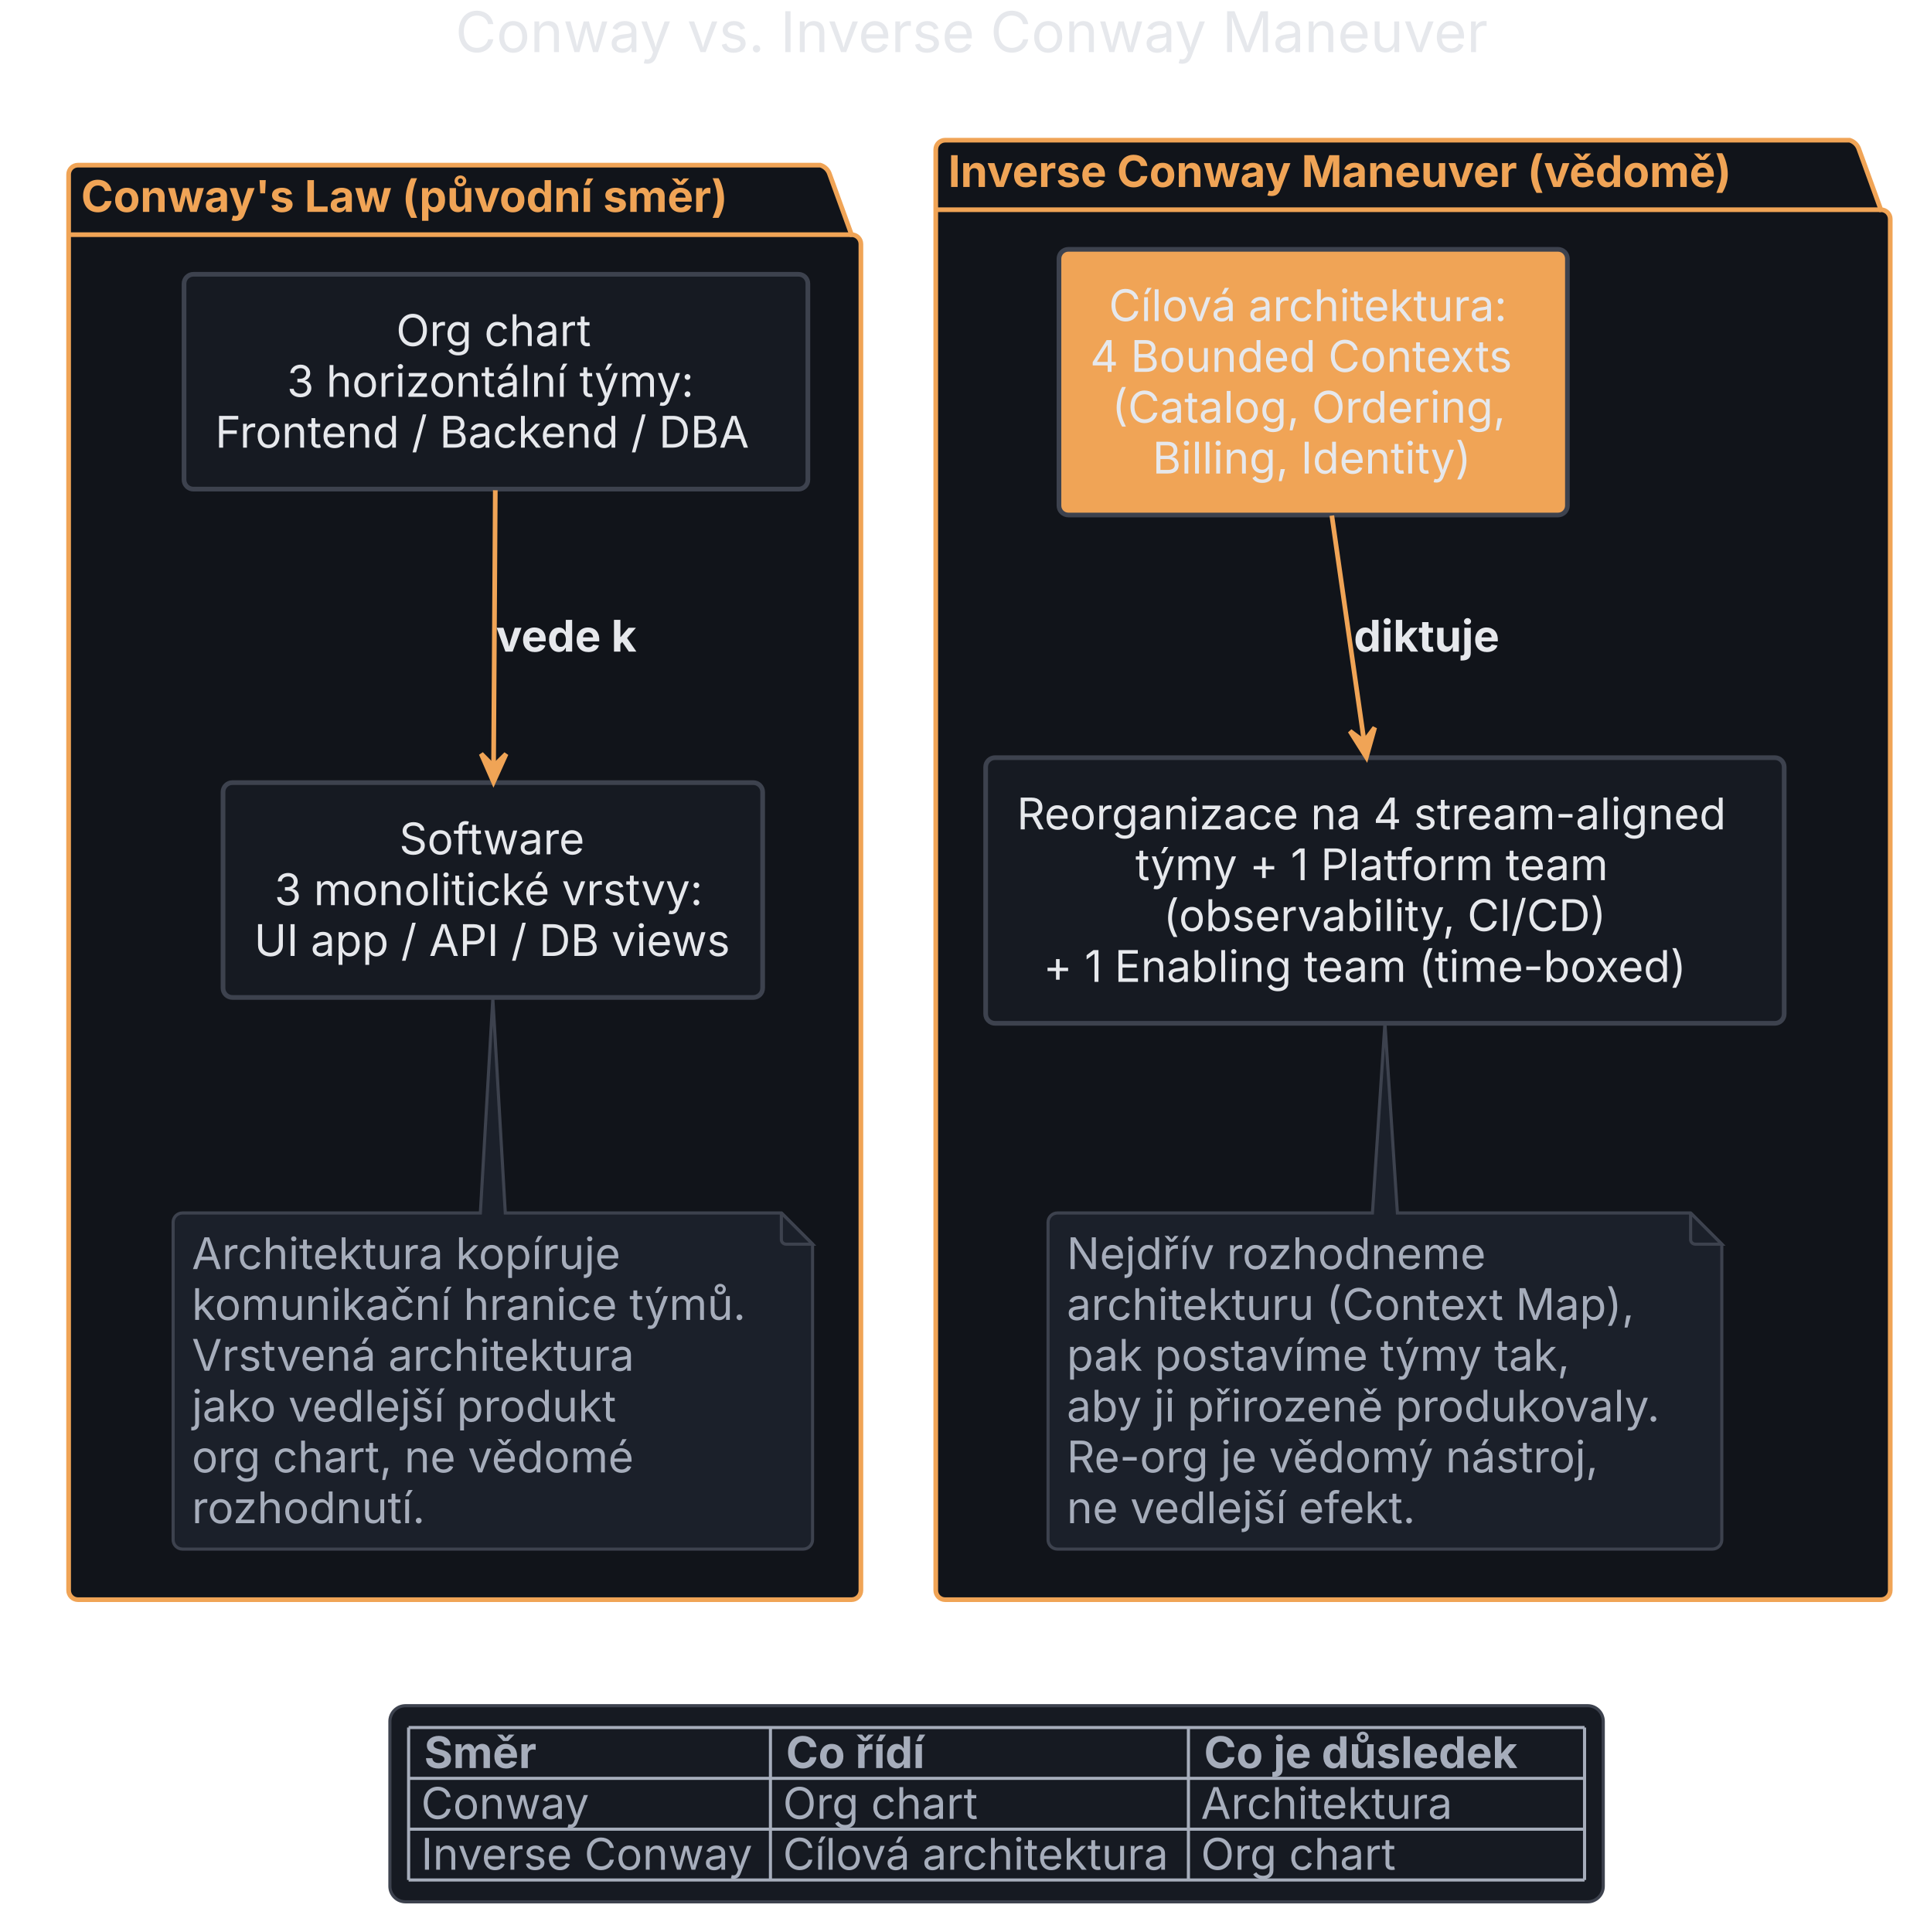
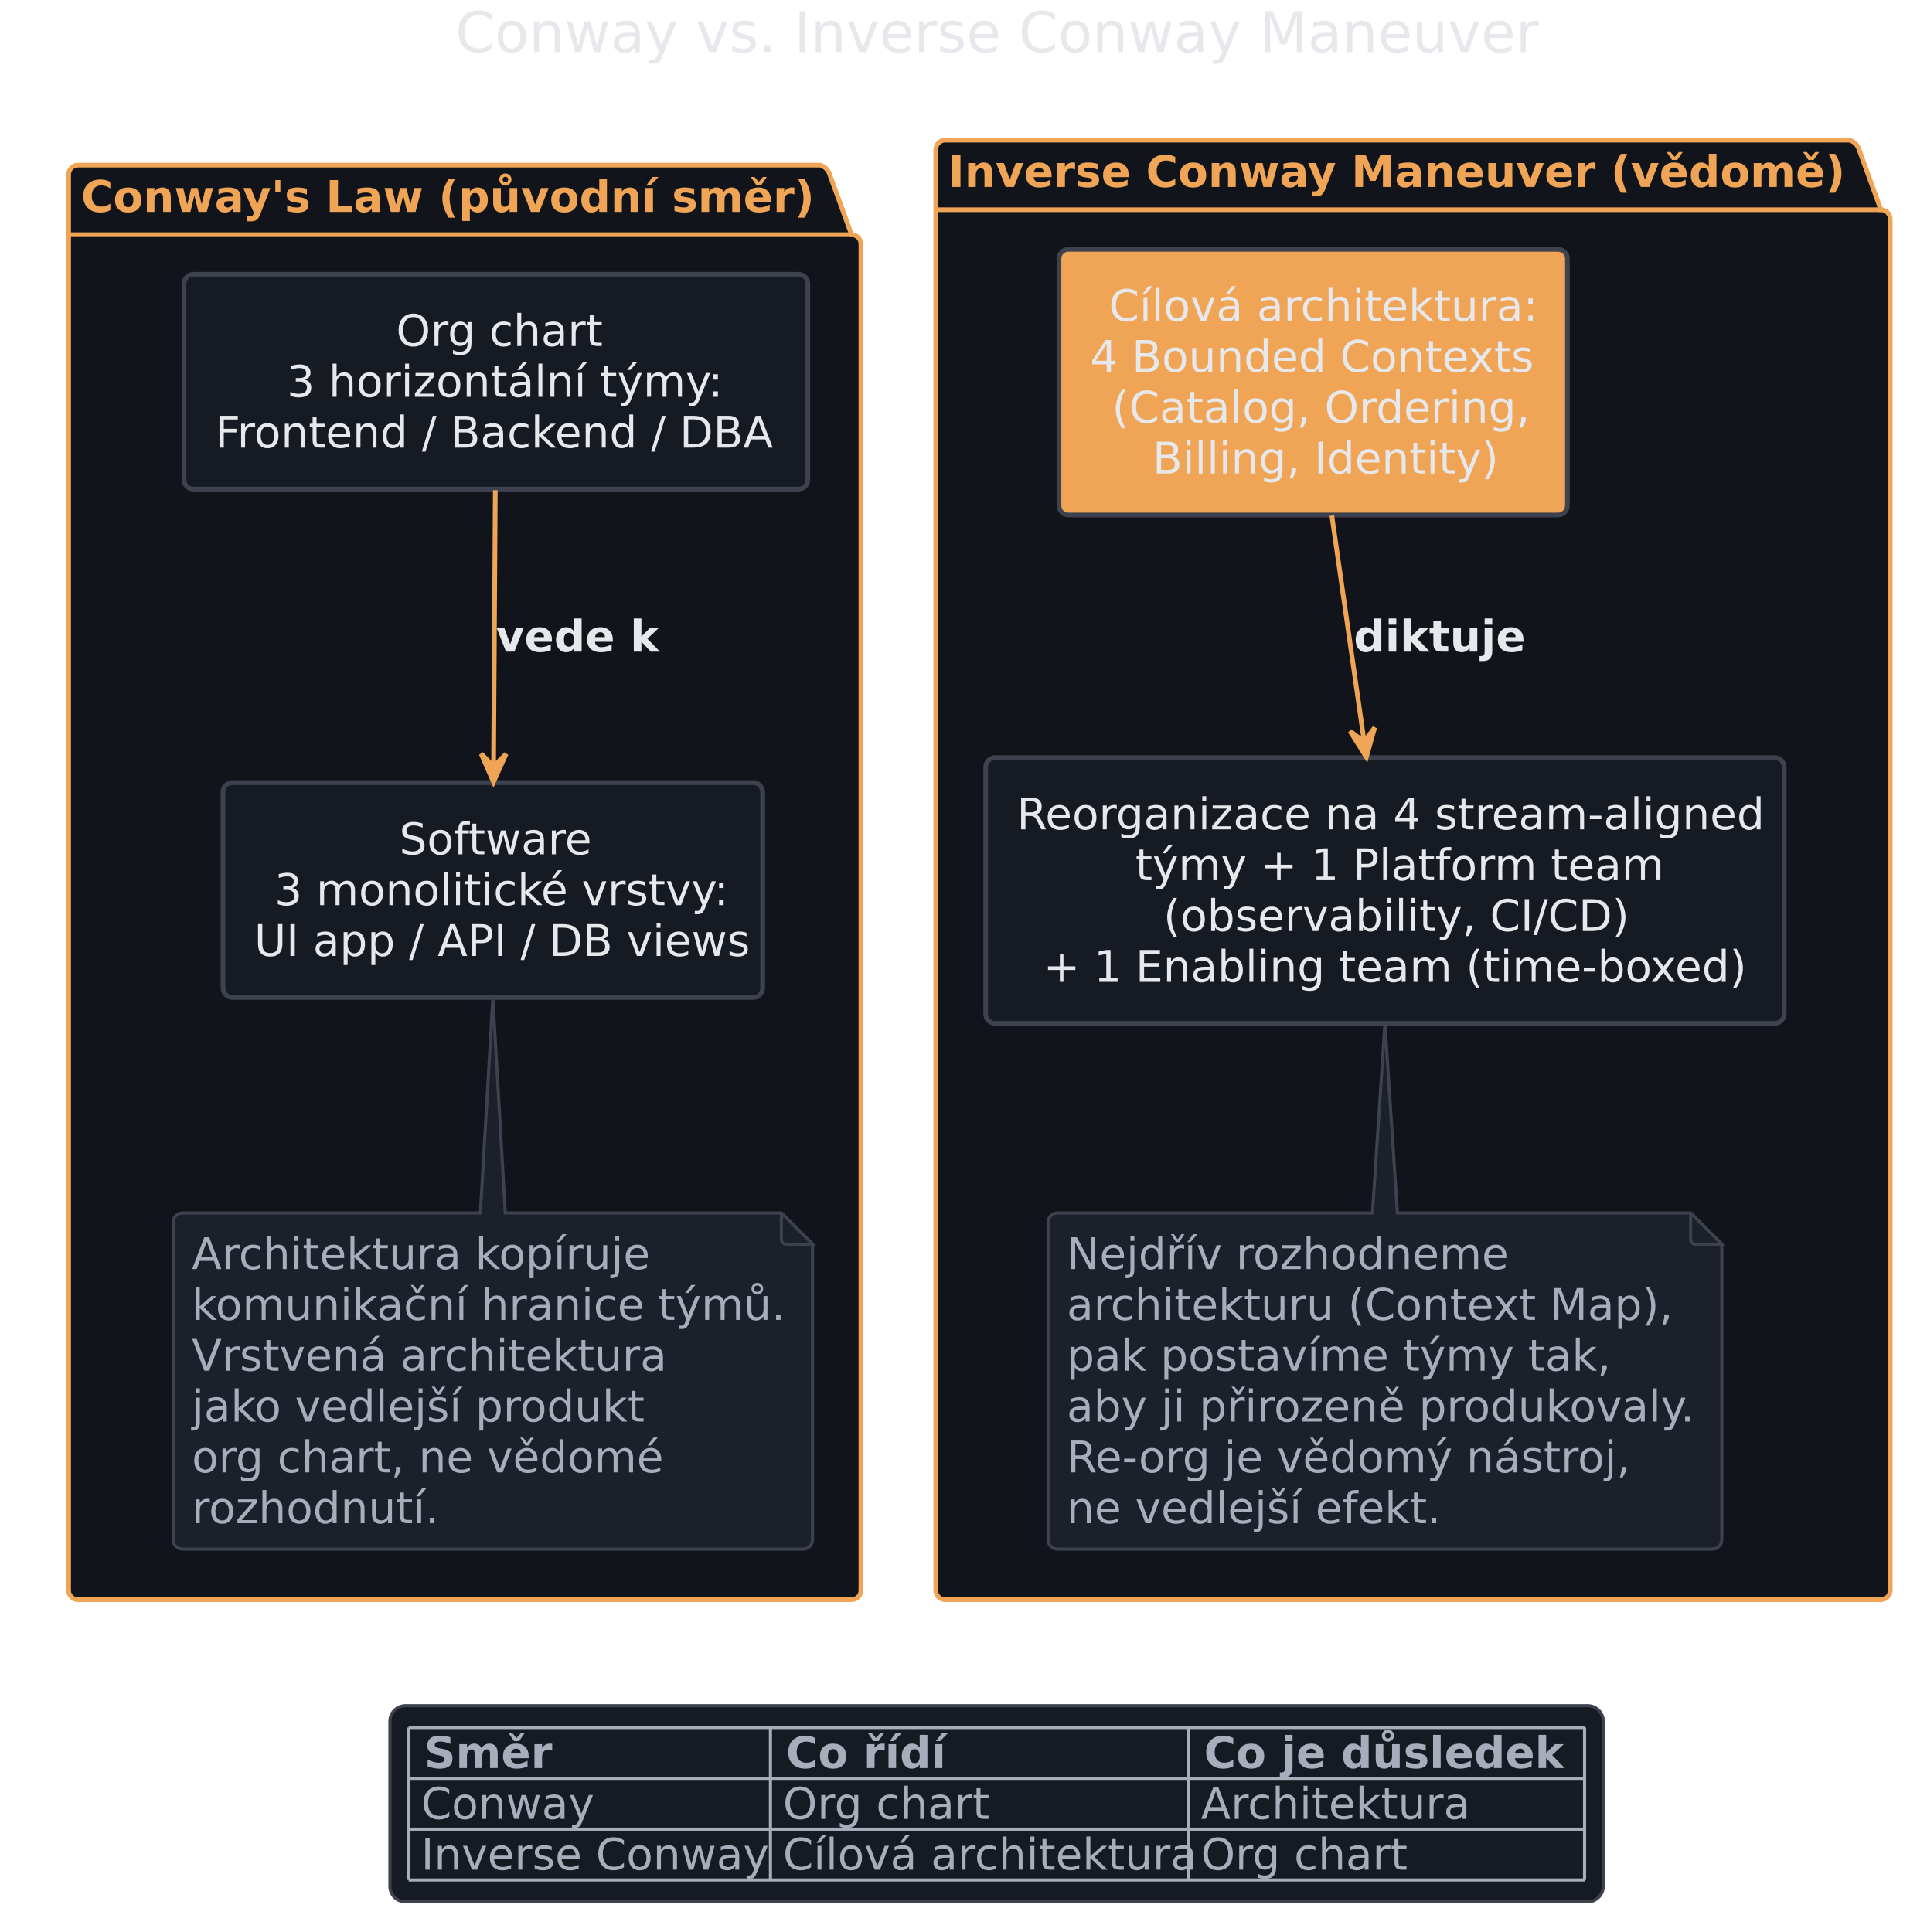
<svg xmlns="http://www.w3.org/2000/svg" contentScriptType="application/ecmascript" contentStyleType="text/css" height="968.75px" preserveAspectRatio="none" style="width:965px;height:968px;background:#11141A;" version="1.1" viewBox="0 0 965 968" width="965.625px" zoomAndPan="magnify">
  <defs />
  <g>
-     <text fill="#E6E8EC" font-family="Inter, ui-sans-serif, system-ui, -apple-system, sans-serif" font-size="28.125" lengthAdjust="spacingAndGlyphs" textLength="543.75" x="228.125" y="26.106">Conway vs. Inverse Conway Maneuver</text>
+     <text fill="#E6E8EC" font-family="DejaVu Sans" font-size="28.125" lengthAdjust="spacingAndGlyphs" textLength="543.75" x="228.125" y="26.106">Conway vs. Inverse Conway Maneuver</text>
    <path d="M39.062,82.739 L410.938,82.739 A7.031,7.031 0 0 1 415.625,87.427 L426.562,117.578 L426.562,117.578 A4.688,4.688 0 0 1 431.25,122.266 L431.25,796.802 A4.688,4.688 0 0 1 426.562,801.489 L39.062,801.489 A4.688,4.688 0 0 1 34.375,796.802 L34.375,87.427 A4.688,4.688 0 0 1 39.062,82.739 " fill="#11141A" style="stroke: #F0A456; stroke-width: 2.344;" />
    <line style="stroke: #F0A456; stroke-width: 2.344;" x1="34.375" x2="426.562" y1="117.578" y2="117.578" />
-     <text fill="#F0A456" font-family="Inter, ui-sans-serif, system-ui, -apple-system, sans-serif" font-size="21.875" font-weight="bold" lengthAdjust="spacingAndGlyphs" textLength="371.875" x="40.625" y="106.169">Conway's Law (původní směr)</text>
+     <text fill="#F0A456" font-family="DejaVu Sans" font-size="21.875" font-weight="bold" lengthAdjust="spacingAndGlyphs" textLength="371.875" x="40.625" y="106.169">Conway's Law (původní směr)</text>
    <path d="M473.438,70.239 L926.562,70.239 A7.031,7.031 0 0 1 931.25,74.927 L942.188,105.078 L942.188,105.078 A4.688,4.688 0 0 1 946.875,109.766 L946.875,796.802 A4.688,4.688 0 0 1 942.188,801.489 L473.438,801.489 A4.688,4.688 0 0 1 468.75,796.802 L468.75,74.927 A4.688,4.688 0 0 1 473.438,70.239 " fill="#11141A" style="stroke: #F0A456; stroke-width: 2.344;" />
    <line style="stroke: #F0A456; stroke-width: 2.344;" x1="468.75" x2="942.188" y1="105.078" y2="105.078" />
-     <text fill="#F0A456" font-family="Inter, ui-sans-serif, system-ui, -apple-system, sans-serif" font-size="21.875" font-weight="bold" lengthAdjust="spacingAndGlyphs" textLength="453.125" x="475" y="93.669">Inverse Conway Maneuver (vědomě)</text>
+     <text fill="#F0A456" font-family="DejaVu Sans" font-size="21.875" font-weight="bold" lengthAdjust="spacingAndGlyphs" textLength="453.125" x="475" y="93.669">Inverse Conway Maneuver (vědomě)</text>
    <rect fill="#161A22" height="107.642" rx="4.688" ry="4.688" style="stroke: #3D424E; stroke-width: 2.344;" width="312.5" x="92.188" y="137.427" />
-     <text fill="#E6E8EC" font-family="Inter, ui-sans-serif, system-ui, -apple-system, sans-serif" font-size="21.875" lengthAdjust="spacingAndGlyphs" textLength="100" x="198.438" y="173.357">Org chart</text>
-     <text fill="#E6E8EC" font-family="Inter, ui-sans-serif, system-ui, -apple-system, sans-serif" font-size="21.875" lengthAdjust="spacingAndGlyphs" textLength="209.375" x="143.75" y="198.821">3 horizontální týmy:</text>
-     <text fill="#E6E8EC" font-family="Inter, ui-sans-serif, system-ui, -apple-system, sans-serif" font-size="21.875" lengthAdjust="spacingAndGlyphs" textLength="281.25" x="107.812" y="224.284">Frontend / Backend / DBA</text>
+     <text fill="#E6E8EC" font-family="DejaVu Sans" font-size="21.875" lengthAdjust="spacingAndGlyphs" textLength="100" x="198.438" y="173.357">Org chart</text>
+     <text fill="#E6E8EC" font-family="DejaVu Sans" font-size="21.875" lengthAdjust="spacingAndGlyphs" textLength="209.375" x="143.75" y="198.821">3 horizontální týmy:</text>
+     <text fill="#E6E8EC" font-family="DejaVu Sans" font-size="21.875" lengthAdjust="spacingAndGlyphs" textLength="281.25" x="107.812" y="224.284">Frontend / Backend / DBA</text>
    <rect fill="#161A22" height="107.642" rx="4.688" ry="4.688" style="stroke: #3D424E; stroke-width: 2.344;" width="270.312" x="111.719" y="392.114" />
-     <text fill="#E6E8EC" font-family="Inter, ui-sans-serif, system-ui, -apple-system, sans-serif" font-size="21.875" lengthAdjust="spacingAndGlyphs" textLength="93.75" x="200" y="428.044">Software</text>
-     <text fill="#E6E8EC" font-family="Inter, ui-sans-serif, system-ui, -apple-system, sans-serif" font-size="21.875" lengthAdjust="spacingAndGlyphs" textLength="218.75" x="137.5" y="453.508">3 monolitické vrstvy:</text>
-     <text fill="#E6E8EC" font-family="Inter, ui-sans-serif, system-ui, -apple-system, sans-serif" font-size="21.875" lengthAdjust="spacingAndGlyphs" textLength="239.062" x="127.344" y="478.972">UI app / API / DB views</text>
+     <text fill="#E6E8EC" font-family="DejaVu Sans" font-size="21.875" lengthAdjust="spacingAndGlyphs" textLength="93.75" x="200" y="428.044">Software</text>
+     <text fill="#E6E8EC" font-family="DejaVu Sans" font-size="21.875" lengthAdjust="spacingAndGlyphs" textLength="218.75" x="137.5" y="453.508">3 monolitické vrstvy:</text>
+     <text fill="#E6E8EC" font-family="DejaVu Sans" font-size="21.875" lengthAdjust="spacingAndGlyphs" textLength="239.062" x="127.344" y="478.972">UI app / API / DB views</text>
    <path d="M86.719,612.427 L86.719,771.46 A4.688,4.688 0 0 0 91.406,776.148 L402.344,776.148 A4.688,4.688 0 0 0 407.031,771.46 L407.031,623.364 L391.406,607.739 L253.125,607.739 L246.875,500.302 L240.625,607.739 L91.406,607.739 A4.688,4.688 0 0 0 86.719,612.427 " fill="#1B202A" style="stroke: #3D424E; stroke-width: 1.562;" />
    <path d="M391.406,607.739 L391.406,621.02 A2.344,2.344 0 0 0 393.75,623.364 L407.031,623.364 L391.406,607.739 " fill="#1B202A" style="stroke: #3D424E; stroke-width: 1.562;" />
-     <text fill="#A6ADBB" font-family="Inter, ui-sans-serif, system-ui, -apple-system, sans-serif" font-size="21.875" lengthAdjust="spacingAndGlyphs" textLength="221.875" x="96.094" y="635.857">Architektura kopíruje</text>
-     <text fill="#A6ADBB" font-family="Inter, ui-sans-serif, system-ui, -apple-system, sans-serif" font-size="21.875" lengthAdjust="spacingAndGlyphs" textLength="287.5" x="96.094" y="661.321">komunikační hranice týmů.</text>
-     <text fill="#A6ADBB" font-family="Inter, ui-sans-serif, system-ui, -apple-system, sans-serif" font-size="21.875" lengthAdjust="spacingAndGlyphs" textLength="228.125" x="96.094" y="686.784">Vrstvená architektura</text>
-     <text fill="#A6ADBB" font-family="Inter, ui-sans-serif, system-ui, -apple-system, sans-serif" font-size="21.875" lengthAdjust="spacingAndGlyphs" textLength="220.312" x="96.094" y="712.248">jako vedlejší produkt</text>
-     <text fill="#A6ADBB" font-family="Inter, ui-sans-serif, system-ui, -apple-system, sans-serif" font-size="21.875" lengthAdjust="spacingAndGlyphs" textLength="231.25" x="96.094" y="737.712">org chart, ne vědomé</text>
-     <text fill="#A6ADBB" font-family="Inter, ui-sans-serif, system-ui, -apple-system, sans-serif" font-size="21.875" lengthAdjust="spacingAndGlyphs" textLength="123.438" x="96.094" y="763.176">rozhodnutí.</text>
+     <text fill="#A6ADBB" font-family="DejaVu Sans" font-size="21.875" lengthAdjust="spacingAndGlyphs" textLength="221.875" x="96.094" y="635.857">Architektura kopíruje</text>
+     <text fill="#A6ADBB" font-family="DejaVu Sans" font-size="21.875" lengthAdjust="spacingAndGlyphs" textLength="287.5" x="96.094" y="661.321">komunikační hranice týmů.</text>
+     <text fill="#A6ADBB" font-family="DejaVu Sans" font-size="21.875" lengthAdjust="spacingAndGlyphs" textLength="228.125" x="96.094" y="686.784">Vrstvená architektura</text>
+     <text fill="#A6ADBB" font-family="DejaVu Sans" font-size="21.875" lengthAdjust="spacingAndGlyphs" textLength="220.312" x="96.094" y="712.248">jako vedlejší produkt</text>
+     <text fill="#A6ADBB" font-family="DejaVu Sans" font-size="21.875" lengthAdjust="spacingAndGlyphs" textLength="231.25" x="96.094" y="737.712">org chart, ne vědomé</text>
+     <text fill="#A6ADBB" font-family="DejaVu Sans" font-size="21.875" lengthAdjust="spacingAndGlyphs" textLength="123.438" x="96.094" y="763.176">rozhodnutí.</text>
    <rect fill="#F0A456" height="133.106" rx="4.688" ry="4.688" style="stroke: #3D424E; stroke-width: 2.344;" width="254.688" x="530.469" y="124.927" />
-     <text fill="#E6E8EC" font-family="Inter, ui-sans-serif, system-ui, -apple-system, sans-serif" font-size="21.875" lengthAdjust="spacingAndGlyphs" textLength="204.688" x="555.469" y="160.857">Cílová architektura:</text>
-     <text fill="#E6E8EC" font-family="Inter, ui-sans-serif, system-ui, -apple-system, sans-serif" font-size="21.875" lengthAdjust="spacingAndGlyphs" textLength="223.438" x="546.094" y="186.321">4 Bounded Contexts</text>
-     <text fill="#E6E8EC" font-family="Inter, ui-sans-serif, system-ui, -apple-system, sans-serif" font-size="21.875" lengthAdjust="spacingAndGlyphs" textLength="201.562" x="557.031" y="211.784">(Catalog, Ordering,</text>
-     <text fill="#E6E8EC" font-family="Inter, ui-sans-serif, system-ui, -apple-system, sans-serif" font-size="21.875" lengthAdjust="spacingAndGlyphs" textLength="160.938" x="577.344" y="237.248">Billing, Identity)</text>
+     <text fill="#E6E8EC" font-family="DejaVu Sans" font-size="21.875" lengthAdjust="spacingAndGlyphs" textLength="204.688" x="555.469" y="160.857">Cílová architektura:</text>
+     <text fill="#E6E8EC" font-family="DejaVu Sans" font-size="21.875" lengthAdjust="spacingAndGlyphs" textLength="223.438" x="546.094" y="186.321">4 Bounded Contexts</text>
+     <text fill="#E6E8EC" font-family="DejaVu Sans" font-size="21.875" lengthAdjust="spacingAndGlyphs" textLength="201.562" x="557.031" y="211.784">(Catalog, Ordering,</text>
+     <text fill="#E6E8EC" font-family="DejaVu Sans" font-size="21.875" lengthAdjust="spacingAndGlyphs" textLength="160.938" x="577.344" y="237.248">Billing, Identity)</text>
    <rect fill="#161A22" height="133.106" rx="4.688" ry="4.688" style="stroke: #3D424E; stroke-width: 2.344;" width="400" x="493.75" y="379.614" />
-     <text fill="#E6E8EC" font-family="Inter, ui-sans-serif, system-ui, -apple-system, sans-serif" font-size="21.875" lengthAdjust="spacingAndGlyphs" textLength="368.75" x="509.375" y="415.544">Reorganizace na 4 stream-aligned</text>
-     <text fill="#E6E8EC" font-family="Inter, ui-sans-serif, system-ui, -apple-system, sans-serif" font-size="21.875" lengthAdjust="spacingAndGlyphs" textLength="250" x="568.75" y="441.008">týmy + 1 Platform team</text>
-     <text fill="#E6E8EC" font-family="Inter, ui-sans-serif, system-ui, -apple-system, sans-serif" font-size="21.875" lengthAdjust="spacingAndGlyphs" textLength="221.875" x="582.812" y="466.472">(observability, CI/CD)</text>
-     <text fill="#E6E8EC" font-family="Inter, ui-sans-serif, system-ui, -apple-system, sans-serif" font-size="21.875" lengthAdjust="spacingAndGlyphs" textLength="342.188" x="522.656" y="491.936">+ 1 Enabling team (time-boxed)</text>
+     <text fill="#E6E8EC" font-family="DejaVu Sans" font-size="21.875" lengthAdjust="spacingAndGlyphs" textLength="368.75" x="509.375" y="415.544">Reorganizace na 4 stream-aligned</text>
+     <text fill="#E6E8EC" font-family="DejaVu Sans" font-size="21.875" lengthAdjust="spacingAndGlyphs" textLength="250" x="568.75" y="441.008">týmy + 1 Platform team</text>
+     <text fill="#E6E8EC" font-family="DejaVu Sans" font-size="21.875" lengthAdjust="spacingAndGlyphs" textLength="221.875" x="582.812" y="466.472">(observability, CI/CD)</text>
+     <text fill="#E6E8EC" font-family="DejaVu Sans" font-size="21.875" lengthAdjust="spacingAndGlyphs" textLength="342.188" x="522.656" y="491.936">+ 1 Enabling team (time-boxed)</text>
    <path d="M525,612.427 L525,771.46 A4.688,4.688 0 0 0 529.688,776.148 L857.812,776.148 A4.688,4.688 0 0 0 862.5,771.46 L862.5,623.364 L846.875,607.739 L700,607.739 L693.75,512.692 L687.5,607.739 L529.688,607.739 A4.688,4.688 0 0 0 525,612.427 " fill="#1B202A" style="stroke: #3D424E; stroke-width: 1.562;" />
    <path d="M846.875,607.739 L846.875,621.02 A2.344,2.344 0 0 0 849.219,623.364 L862.5,623.364 L846.875,607.739 " fill="#1B202A" style="stroke: #3D424E; stroke-width: 1.562;" />
-     <text fill="#A6ADBB" font-family="Inter, ui-sans-serif, system-ui, -apple-system, sans-serif" font-size="21.875" lengthAdjust="spacingAndGlyphs" textLength="217.188" x="534.375" y="635.857">Nejdřív rozhodneme</text>
-     <text fill="#A6ADBB" font-family="Inter, ui-sans-serif, system-ui, -apple-system, sans-serif" font-size="21.875" lengthAdjust="spacingAndGlyphs" textLength="293.75" x="534.375" y="661.321">architekturu (Context Map),</text>
-     <text fill="#A6ADBB" font-family="Inter, ui-sans-serif, system-ui, -apple-system, sans-serif" font-size="21.875" lengthAdjust="spacingAndGlyphs" textLength="257.812" x="534.375" y="686.784">pak postavíme týmy tak,</text>
-     <text fill="#A6ADBB" font-family="Inter, ui-sans-serif, system-ui, -apple-system, sans-serif" font-size="21.875" lengthAdjust="spacingAndGlyphs" textLength="304.688" x="534.375" y="712.248">aby ji přirozeně produkovaly.</text>
-     <text fill="#A6ADBB" font-family="Inter, ui-sans-serif, system-ui, -apple-system, sans-serif" font-size="21.875" lengthAdjust="spacingAndGlyphs" textLength="275" x="534.375" y="737.712">Re-org je vědomý nástroj,</text>
-     <text fill="#A6ADBB" font-family="Inter, ui-sans-serif, system-ui, -apple-system, sans-serif" font-size="21.875" lengthAdjust="spacingAndGlyphs" textLength="181.25" x="534.375" y="763.176">ne vedlejší efekt.</text>
+     <text fill="#A6ADBB" font-family="DejaVu Sans" font-size="21.875" lengthAdjust="spacingAndGlyphs" textLength="217.188" x="534.375" y="635.857">Nejdřív rozhodneme</text>
+     <text fill="#A6ADBB" font-family="DejaVu Sans" font-size="21.875" lengthAdjust="spacingAndGlyphs" textLength="293.75" x="534.375" y="661.321">architekturu (Context Map),</text>
+     <text fill="#A6ADBB" font-family="DejaVu Sans" font-size="21.875" lengthAdjust="spacingAndGlyphs" textLength="257.812" x="534.375" y="686.784">pak postavíme týmy tak,</text>
+     <text fill="#A6ADBB" font-family="DejaVu Sans" font-size="21.875" lengthAdjust="spacingAndGlyphs" textLength="304.688" x="534.375" y="712.248">aby ji přirozeně produkovaly.</text>
+     <text fill="#A6ADBB" font-family="DejaVu Sans" font-size="21.875" lengthAdjust="spacingAndGlyphs" textLength="275" x="534.375" y="737.712">Re-org je vědomý nástroj,</text>
+     <text fill="#A6ADBB" font-family="DejaVu Sans" font-size="21.875" lengthAdjust="spacingAndGlyphs" textLength="181.25" x="534.375" y="763.176">ne vedlejší efekt.</text>
    <path d="M248.109,245.63 C247.859,285.88 247.516,341.411 247.25,383.552 " fill="none" id="org1-&gt;sw1" style="stroke: #F0A456; stroke-width: 2.344;" />
    <polygon fill="#F0A456" points="247.203,391.786,253.533,377.76,247.248,383.974,241.034,377.688,247.203,391.786" style="stroke: #F0A456; stroke-width: 2.344;" />
-     <text fill="#E6E8EC" font-family="Inter, ui-sans-serif, system-ui, -apple-system, sans-serif" font-size="21.875" font-weight="bold" lengthAdjust="spacingAndGlyphs" textLength="82.812" x="248.438" y="326.482">vede k</text>
+     <text fill="#E6E8EC" font-family="DejaVu Sans" font-size="21.875" font-weight="bold" lengthAdjust="spacingAndGlyphs" textLength="82.812" x="248.438" y="326.482">vede k</text>
    <path d="M667.156,258.333 C672.109,292.989 678.203,335.63 683.312,371.364 " fill="none" id="sw2-&gt;org2" style="stroke: #F0A456; stroke-width: 2.344;" />
    <polygon fill="#F0A456" points="684.453,379.349,688.628,364.537,683.336,371.616,676.256,366.325,684.453,379.349" style="stroke: #F0A456; stroke-width: 2.344;" />
-     <text fill="#E6E8EC" font-family="Inter, ui-sans-serif, system-ui, -apple-system, sans-serif" font-size="21.875" font-weight="bold" lengthAdjust="spacingAndGlyphs" textLength="82.812" x="678.125" y="326.482">diktuje</text>
+     <text fill="#E6E8EC" font-family="DejaVu Sans" font-size="21.875" font-weight="bold" lengthAdjust="spacingAndGlyphs" textLength="82.812" x="678.125" y="326.482">diktuje</text>
    <rect fill="#161A22" height="98.267" rx="7.812" ry="7.812" style="stroke: #3D424E; stroke-width: 1.562;" width="607.812" x="195.312" y="854.614" />
-     <text fill="#A6ADBB" font-family="Inter, ui-sans-serif, system-ui, -apple-system, sans-serif" font-size="21.875" font-weight="bold" lengthAdjust="spacingAndGlyphs" textLength="64.062" x="212.5" y="885.857">Směr</text>
-     <text fill="#A6ADBB" font-family="Inter, ui-sans-serif, system-ui, -apple-system, sans-serif" font-size="21.875" font-weight="bold" lengthAdjust="spacingAndGlyphs" textLength="79.688" x="393.75" y="885.857">Co řídí</text>
-     <text fill="#A6ADBB" font-family="Inter, ui-sans-serif, system-ui, -apple-system, sans-serif" font-size="21.875" font-weight="bold" lengthAdjust="spacingAndGlyphs" textLength="182.812" x="603.125" y="885.857">Co je důsledek</text>
-     <text fill="#A6ADBB" font-family="Inter, ui-sans-serif, system-ui, -apple-system, sans-serif" font-size="21.875" lengthAdjust="spacingAndGlyphs" textLength="84.375" x="210.938" y="911.321">Conway</text>
-     <text fill="#A6ADBB" font-family="Inter, ui-sans-serif, system-ui, -apple-system, sans-serif" font-size="21.875" lengthAdjust="spacingAndGlyphs" textLength="100" x="392.188" y="911.321">Org chart</text>
-     <text fill="#A6ADBB" font-family="Inter, ui-sans-serif, system-ui, -apple-system, sans-serif" font-size="21.875" lengthAdjust="spacingAndGlyphs" textLength="129.688" x="601.562" y="911.321">Architektura</text>
-     <text fill="#A6ADBB" font-family="Inter, ui-sans-serif, system-ui, -apple-system, sans-serif" font-size="21.875" lengthAdjust="spacingAndGlyphs" textLength="168.75" x="210.938" y="936.784">Inverse Conway</text>
-     <text fill="#A6ADBB" font-family="Inter, ui-sans-serif, system-ui, -apple-system, sans-serif" font-size="21.875" lengthAdjust="spacingAndGlyphs" textLength="196.875" x="392.188" y="936.784">Cílová architektura</text>
-     <text fill="#A6ADBB" font-family="Inter, ui-sans-serif, system-ui, -apple-system, sans-serif" font-size="21.875" lengthAdjust="spacingAndGlyphs" textLength="100" x="601.562" y="936.784">Org chart</text>
+     <text fill="#A6ADBB" font-family="DejaVu Sans" font-size="21.875" font-weight="bold" lengthAdjust="spacingAndGlyphs" textLength="64.062" x="212.5" y="885.857">Směr</text>
+     <text fill="#A6ADBB" font-family="DejaVu Sans" font-size="21.875" font-weight="bold" lengthAdjust="spacingAndGlyphs" textLength="79.688" x="393.75" y="885.857">Co řídí</text>
+     <text fill="#A6ADBB" font-family="DejaVu Sans" font-size="21.875" font-weight="bold" lengthAdjust="spacingAndGlyphs" textLength="182.812" x="603.125" y="885.857">Co je důsledek</text>
+     <text fill="#A6ADBB" font-family="DejaVu Sans" font-size="21.875" lengthAdjust="spacingAndGlyphs" textLength="84.375" x="210.938" y="911.321">Conway</text>
+     <text fill="#A6ADBB" font-family="DejaVu Sans" font-size="21.875" lengthAdjust="spacingAndGlyphs" textLength="100" x="392.188" y="911.321">Org chart</text>
+     <text fill="#A6ADBB" font-family="DejaVu Sans" font-size="21.875" lengthAdjust="spacingAndGlyphs" textLength="129.688" x="601.562" y="911.321">Architektura</text>
+     <text fill="#A6ADBB" font-family="DejaVu Sans" font-size="21.875" lengthAdjust="spacingAndGlyphs" textLength="168.75" x="210.938" y="936.784">Inverse Conway</text>
+     <text fill="#A6ADBB" font-family="DejaVu Sans" font-size="21.875" lengthAdjust="spacingAndGlyphs" textLength="196.875" x="392.188" y="936.784">Cílová architektura</text>
+     <text fill="#A6ADBB" font-family="DejaVu Sans" font-size="21.875" lengthAdjust="spacingAndGlyphs" textLength="100" x="601.562" y="936.784">Org chart</text>
    <line style="stroke: #A6ADBB; stroke-width: 1.562;" x1="204.688" x2="793.75" y1="865.552" y2="865.552" />
    <line style="stroke: #A6ADBB; stroke-width: 1.562;" x1="204.688" x2="793.75" y1="891.016" y2="891.016" />
    <line style="stroke: #A6ADBB; stroke-width: 1.562;" x1="204.688" x2="793.75" y1="916.48" y2="916.48" />
    <line style="stroke: #A6ADBB; stroke-width: 1.562;" x1="204.688" x2="793.75" y1="941.943" y2="941.943" />
    <line style="stroke: #A6ADBB; stroke-width: 1.562;" x1="204.688" x2="204.688" y1="865.552" y2="941.943" />
    <line style="stroke: #A6ADBB; stroke-width: 1.562;" x1="385.938" x2="385.938" y1="865.552" y2="941.943" />
    <line style="stroke: #A6ADBB; stroke-width: 1.562;" x1="595.312" x2="595.312" y1="865.552" y2="941.943" />
    <line style="stroke: #A6ADBB; stroke-width: 1.562;" x1="793.75" x2="793.75" y1="865.552" y2="941.943" />
  </g>
</svg>
